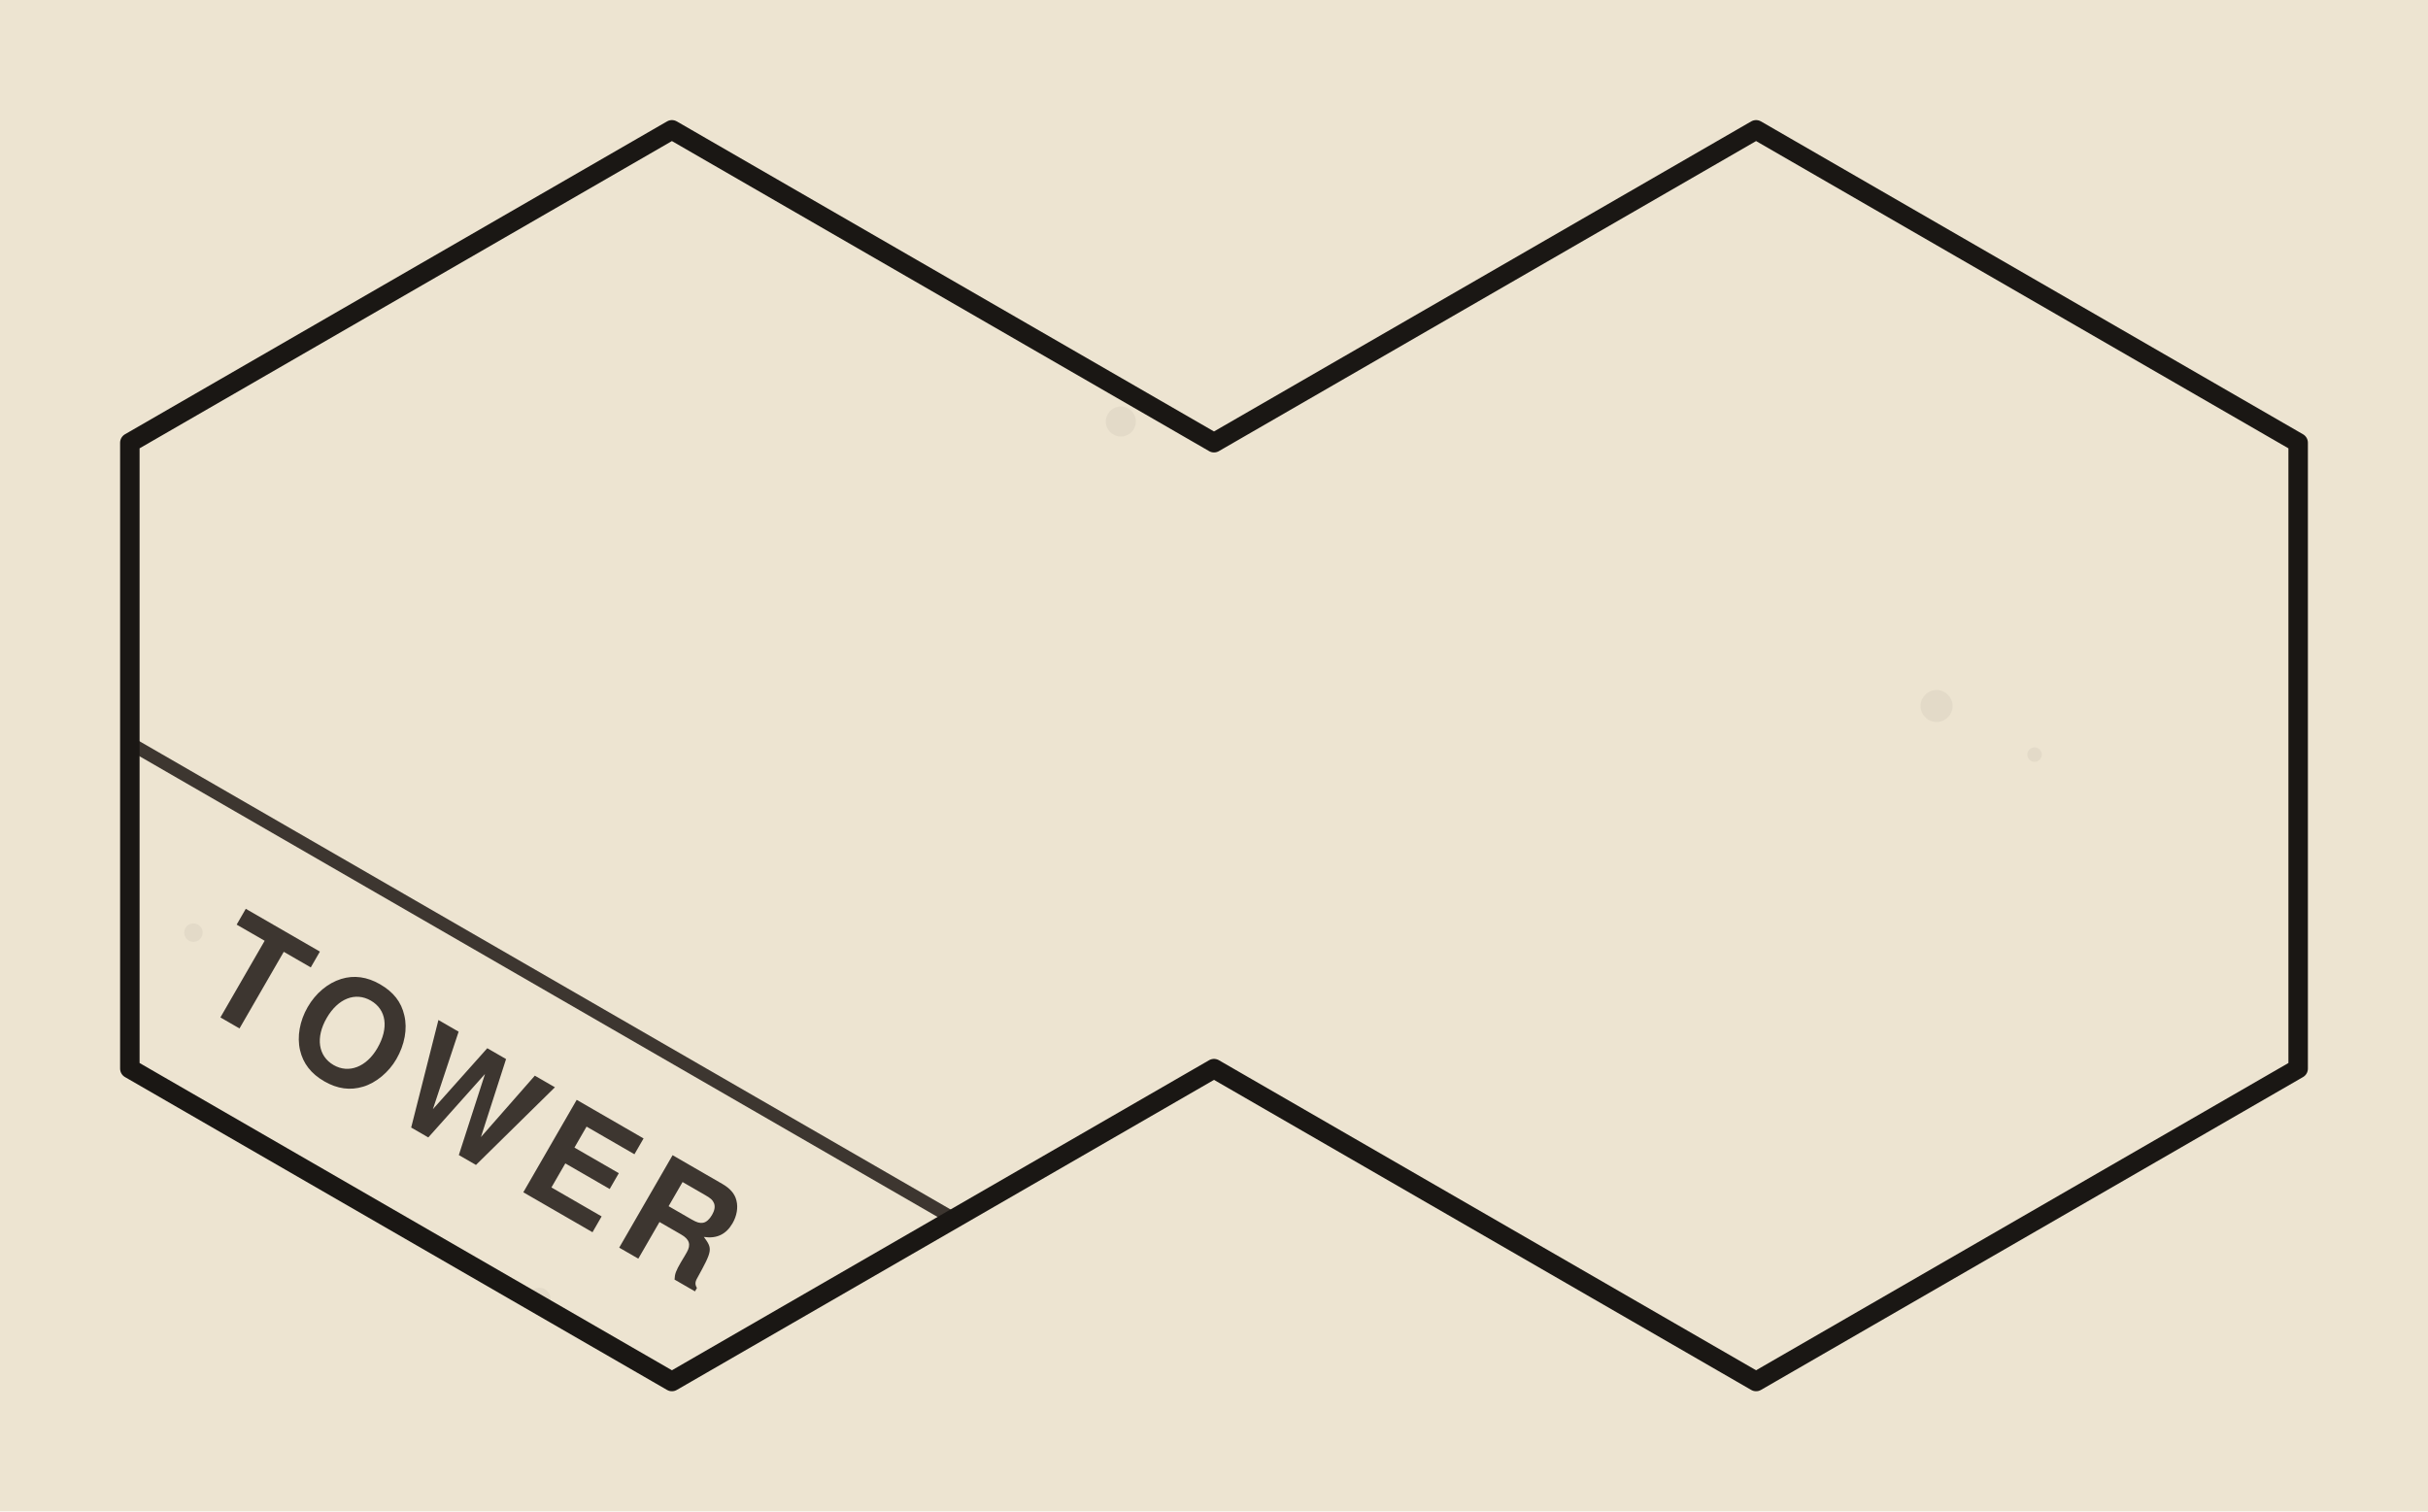
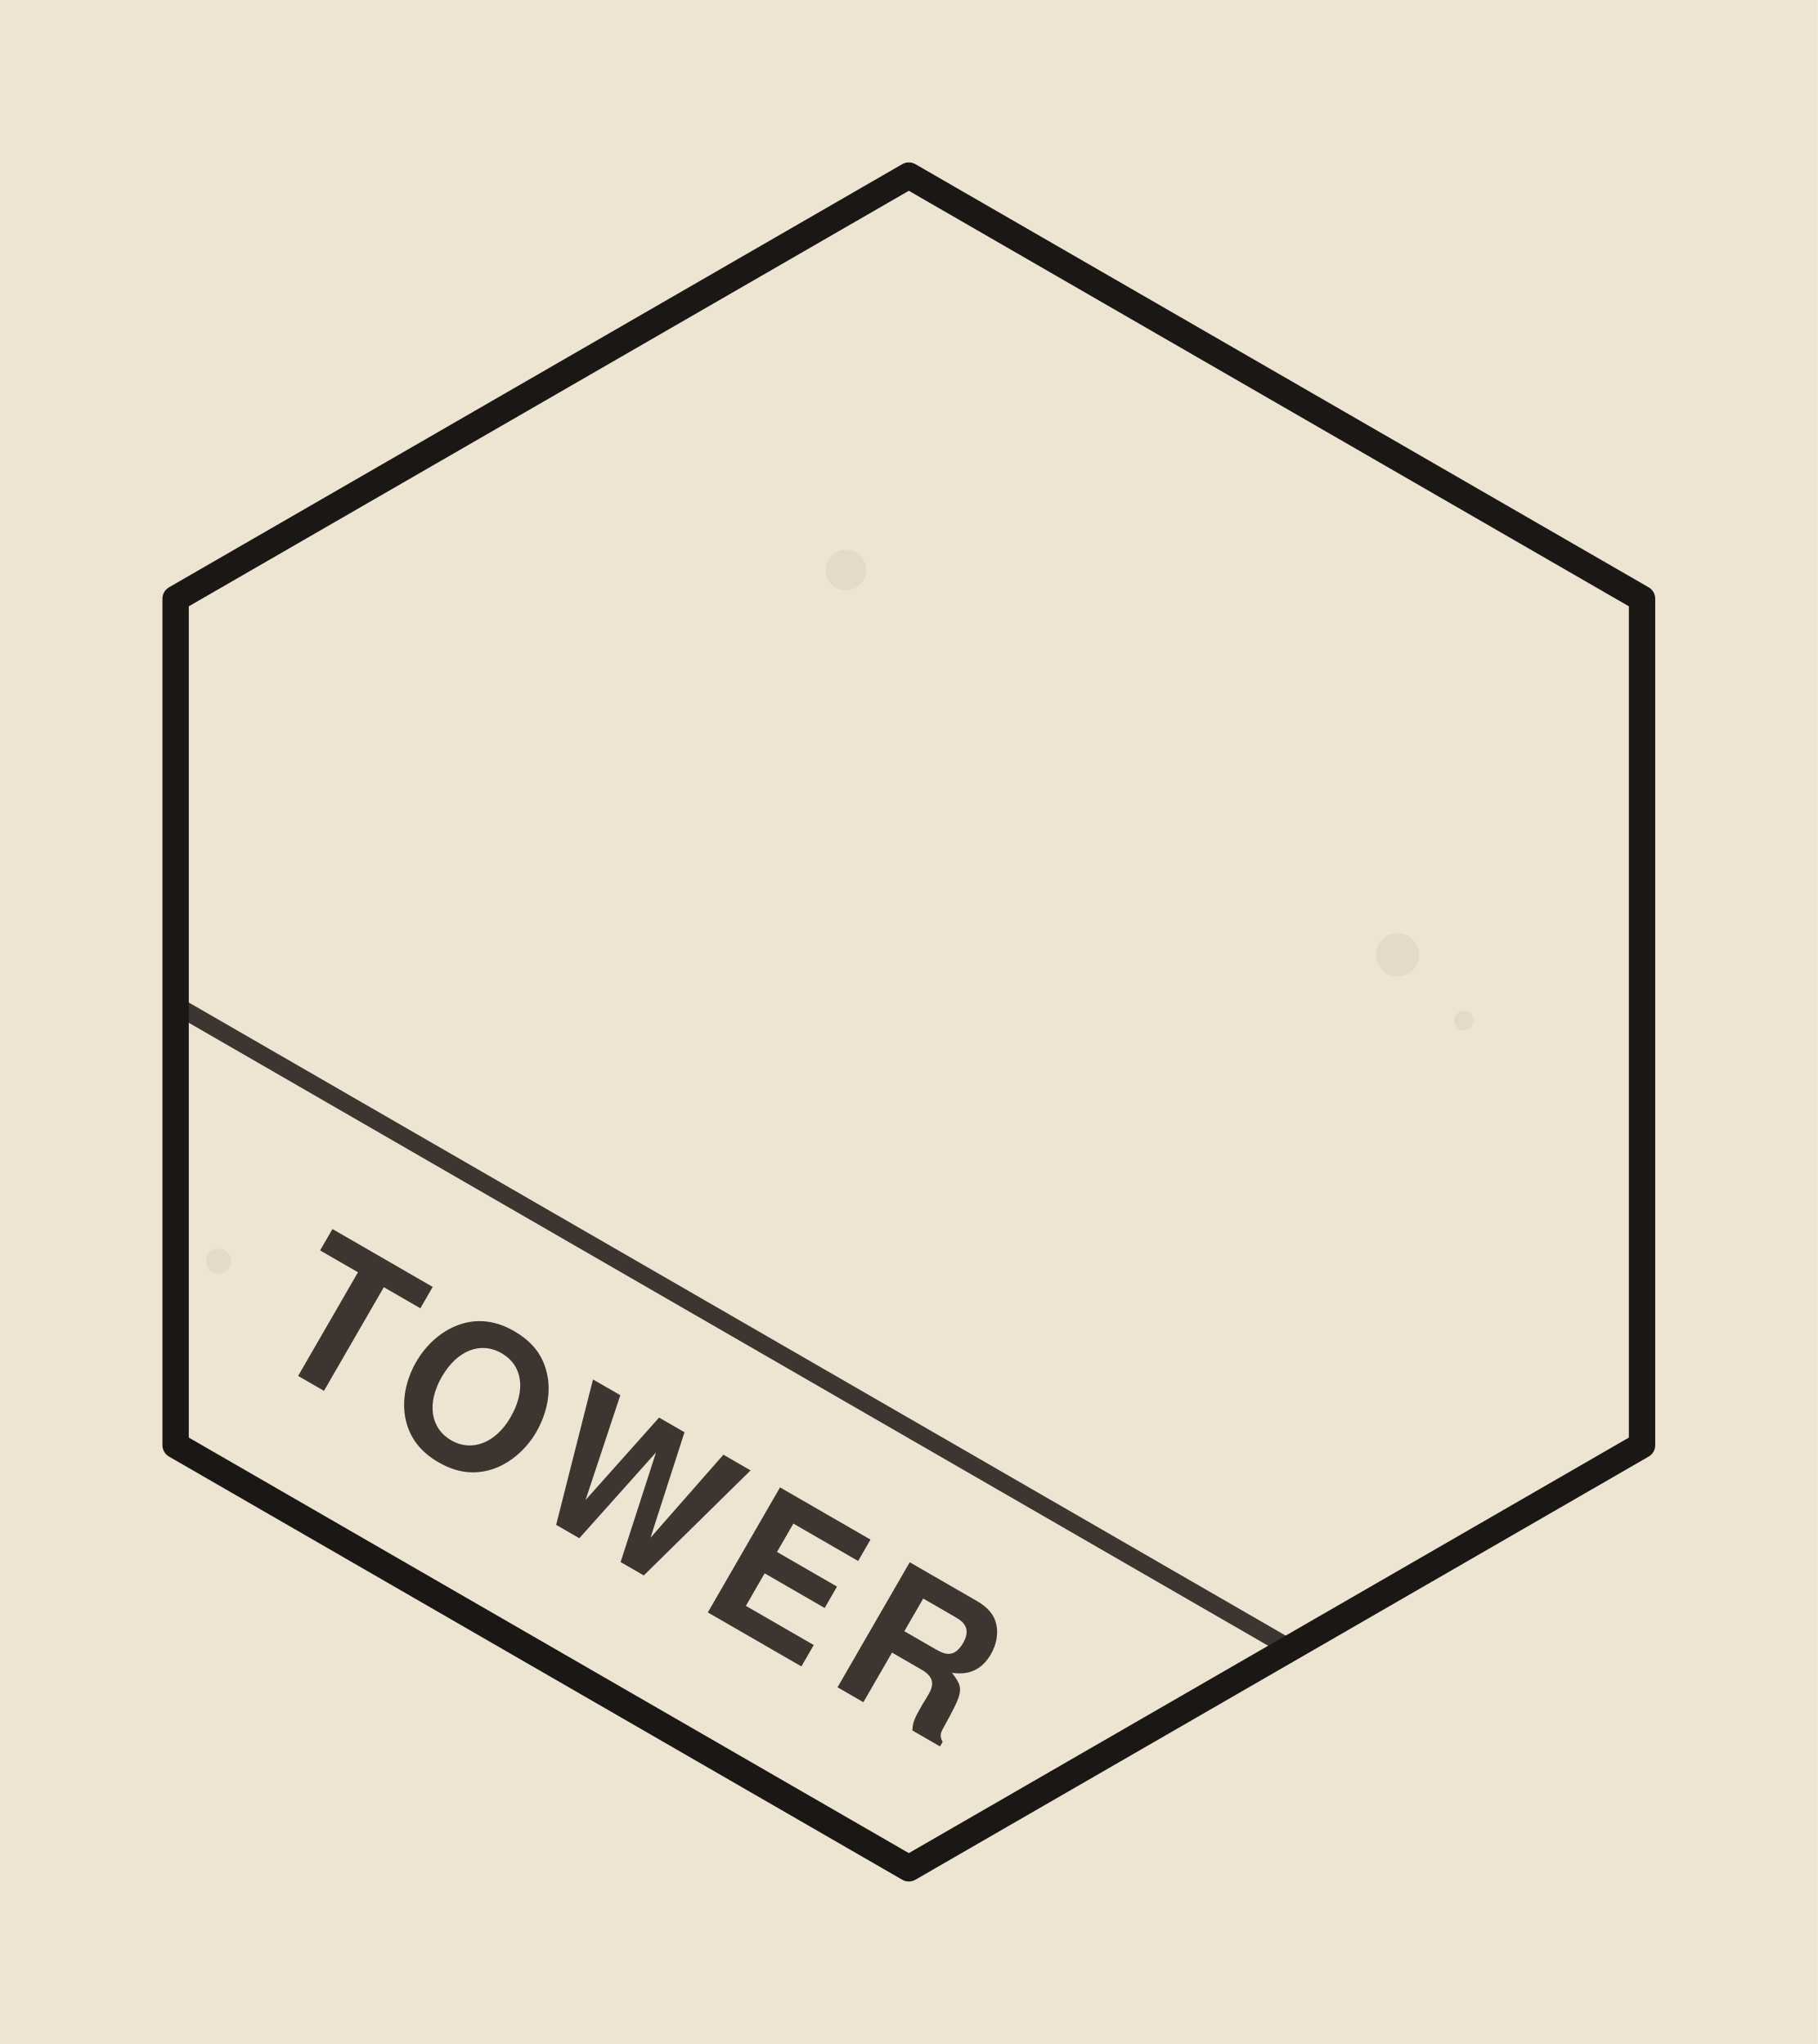
- <svg xmlns="http://www.w3.org/2000/svg" viewBox="0 0 299.2 186.27" width="299.2" height="186.27" font-family="Georgia, 'Iowan Old Style', 'Times New Roman', serif">
+ <svg xmlns="http://www.w3.org/2000/svg" viewBox="0 0 165.6 186.27" width="165.6" height="186.27" font-family="Georgia, 'Iowan Old Style', 'Times New Roman', serif">
  <defs>
    <clipPath id="cut-tile-watchtower-back">
      <path d="M 0,-77.13 L 66.8,-38.57 L 66.8,38.57 L 0,77.13 L -66.8,38.57 L -66.8,-38.57 Z" transform="translate(82.8 93.13)" />
-       <path d="M 133.6,-77.13 L 200.4,-38.57 L 200.4,38.57 L 133.6,77.13 L 66.8,38.57 L 66.8,-38.57 Z" transform="translate(82.8 93.13)" />
    </clipPath>
    <filter id="colour-drop" color-interpolation-filters="sRGB">
      <feColorMatrix type="saturate" values="0" />
      <feComponentTransfer>
        <feFuncR type="table" tableValues="0.1 0.93" />
        <feFuncG type="table" tableValues="0.09 0.89" />
        <feFuncB type="table" tableValues="0.08 0.82" />
      </feComponentTransfer>
      <feComponentTransfer>
        <feFuncR type="gamma" exponent="0.85" />
        <feFuncG type="gamma" exponent="0.85" />
        <feFuncB type="gamma" exponent="0.85" />
      </feComponentTransfer>
    </filter>
  </defs>
  <g id="wash">
-     <rect x="0" y="0" width="299.2" height="186.27" fill="#EDE4D1" />
+     <rect x="0" y="0" width="165.6" height="186.27" fill="#EDE4D1" />
    <g clip-path="url(#cut-tile-watchtower-back)" filter="url(#colour-drop)">
    
  </g>
  </g>
  <g id="ink" fill="#1A1714">
    <g clip-path="url(#cut-tile-watchtower-back)">
      <path d="M 16,131.7 L 82.8,170.27 L 117.54,150.21 L 16,91.59 Z" fill="none" stroke="#3D3630" stroke-width="1.6" stroke-linejoin="round" />
      <g transform="rotate(30 58.08 135.94)">
        <text x="58.08" y="142.26" font-size="18.04" text-anchor="middle" font-family="Helvetica, Arial, sans-serif" font-weight="bold" letter-spacing="1.6" fill="#3D3630">TOWER</text>
      </g>
    </g>
-     <path d="M 0,-77.13 L 66.8,-38.57 L 133.6,-77.13 L 200.4,-38.57 L 200.4,38.57 L 133.6,77.13 L 66.8,38.57 L 0,77.13 L -66.8,38.57 L -66.8,-38.57 Z" transform="translate(82.8 93.13)" fill="none" stroke="#1A1714" stroke-width="2.4" stroke-linejoin="round" />
+     <path d="M 0,-77.13 L 66.8,-38.57 L 66.8,38.57 L 0,77.13 L -66.8,38.57 L -66.8,-38.57 Z" transform="translate(82.8 93.13)" fill="none" stroke="#1A1714" stroke-width="2.4" stroke-linejoin="round" />
  </g>
  <g id="grime" clip-path="url(#cut-tile-watchtower-back)">
    <g fill="#1A1714" opacity="0.05">
-       <circle cx="250.72" cy="93" r="0.89" />
-       <circle cx="23.84" cy="114.94" r="1.14" />
-       <circle cx="238.64" cy="87.01" r="1.97" />
-       <circle cx="66.47" cy="160.08" r="1.38" />
-       <circle cx="138.12" cy="51.95" r="1.85" />
+       <circle cx="133.36" cy="93" r="0.89" />
+       <circle cx="19.92" cy="114.94" r="1.14" />
+       <circle cx="127.32" cy="87.01" r="1.97" />
+       <circle cx="41.24" cy="160.08" r="1.38" />
+       <circle cx="77.06" cy="51.95" r="1.85" />
    </g>
  </g>
</svg>
